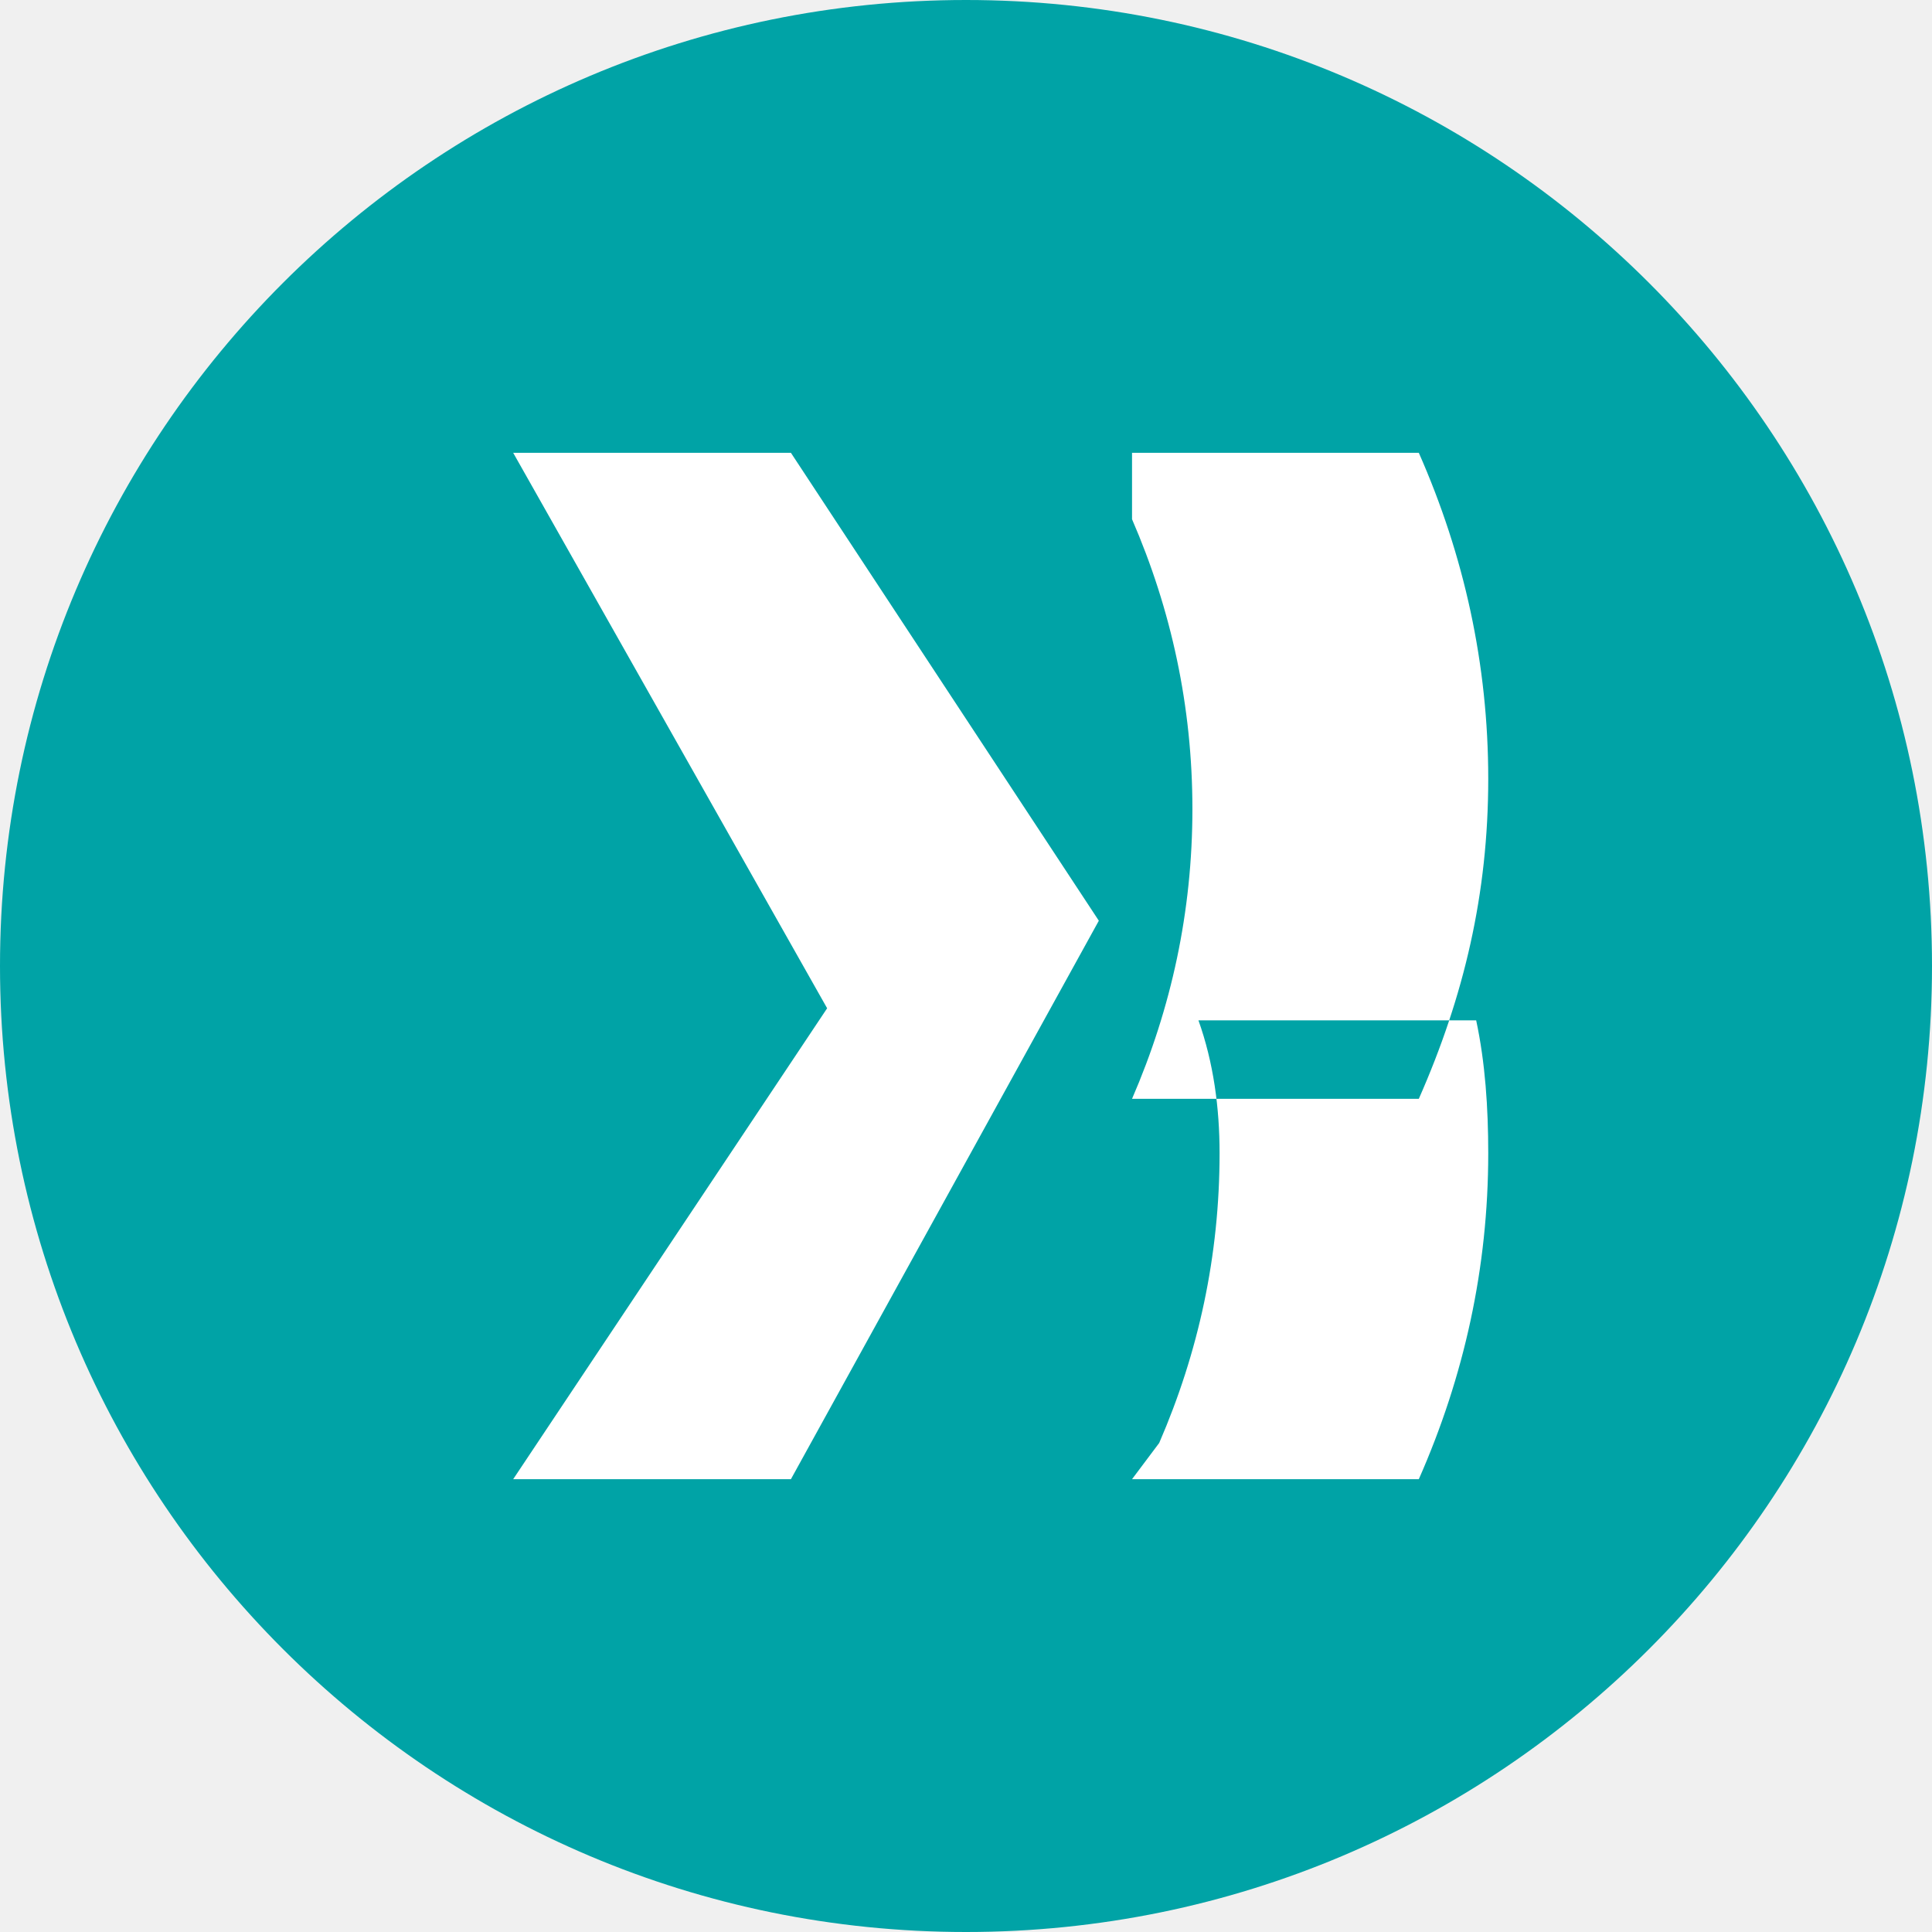
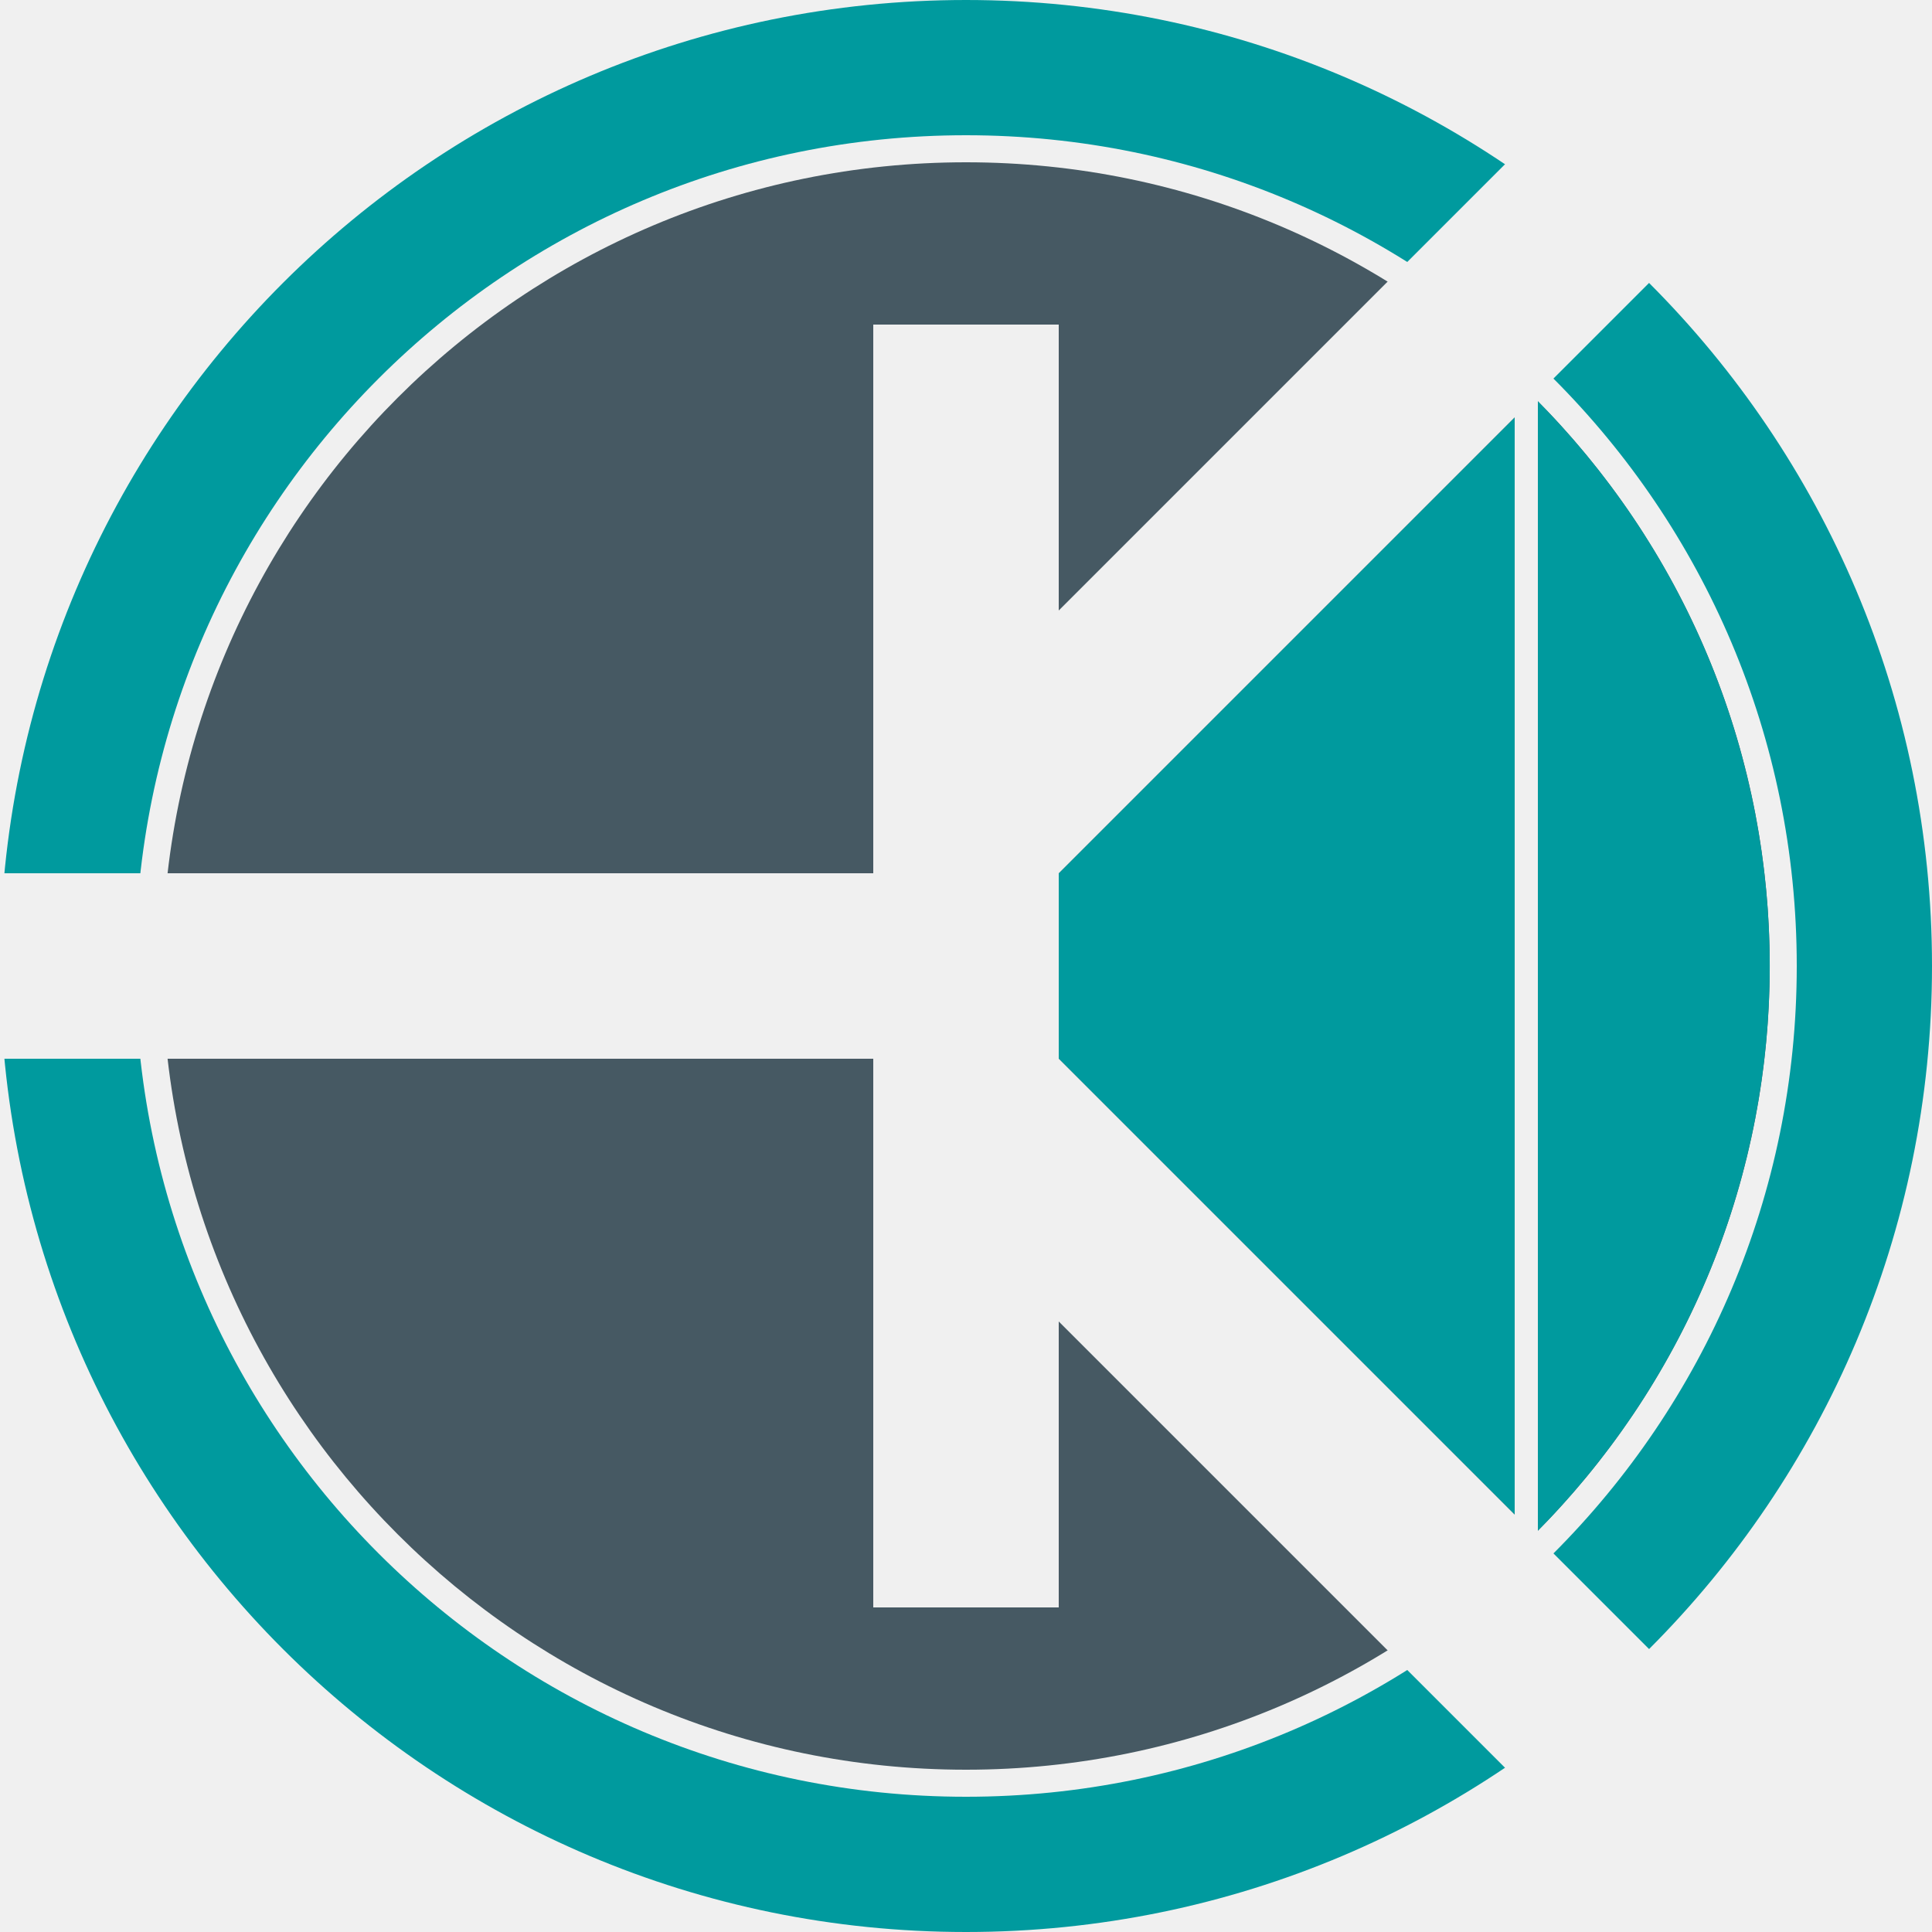
- <svg xmlns="http://www.w3.org/2000/svg" viewBox="0 0 64 64" fill="none">
-   <circle cx="32" cy="32" r="32" fill="#00A3A6" />
-   <path fill="#fff" d="M17 15h9.2l10.2 15.5L26.2 49H17l10.4-15.6L17 15zm20.5 0H47c1.5 3.4 2.3 7 2.3 10.8S48.5 33 47 36.4h-9.5c1.3-3 2-6.2 2-9.6s-.7-6.6-2-9.6zm0 34H47c1.5-3.4 2.3-7 2.3-10.8 0-1.5-.1-3-.4-4.4h-9.2c.5 1.4.7 2.9.7 4.4 0 3.4-.7 6.6-2 9.6z" />
+ <svg xmlns="http://www.w3.org/2000/svg" viewBox="-125 -125 250 250" role="img" aria-label="Константа">
+   <mask id="k-cut" maskUnits="userSpaceOnUse" x="-130" y="-130" width="260" height="260">
+     <rect x="-130" y="-130" width="260" height="260" fill="#fff" />
+     <g fill="#000">
+       <rect x="-12" y="-83" width="24" height="166" />
+       <rect x="-130" y="-12" width="130" height="24" />
+       <path d="M12-12L140-140V-174L12-46Z" />
+       <path d="M12 12L140 140V174L12 46Z" />
+       <rect x="71" y="-79" width="3" height="158" />
+     </g>
+   </mask>
+   <g mask="url(#k-cut)">
+     <circle r="116.25" fill="none" stroke="#009a9e" stroke-width="17.5" />
+     <circle r="104" fill="#465963" />
+     <path fill="#009a9e" d="M12-12L71-71V71L12 12Z" />
+     <path fill="#009a9e" d="M74-73.08A104 104 0 0 1 74 73.08Z" />
+   </g>
</svg>
